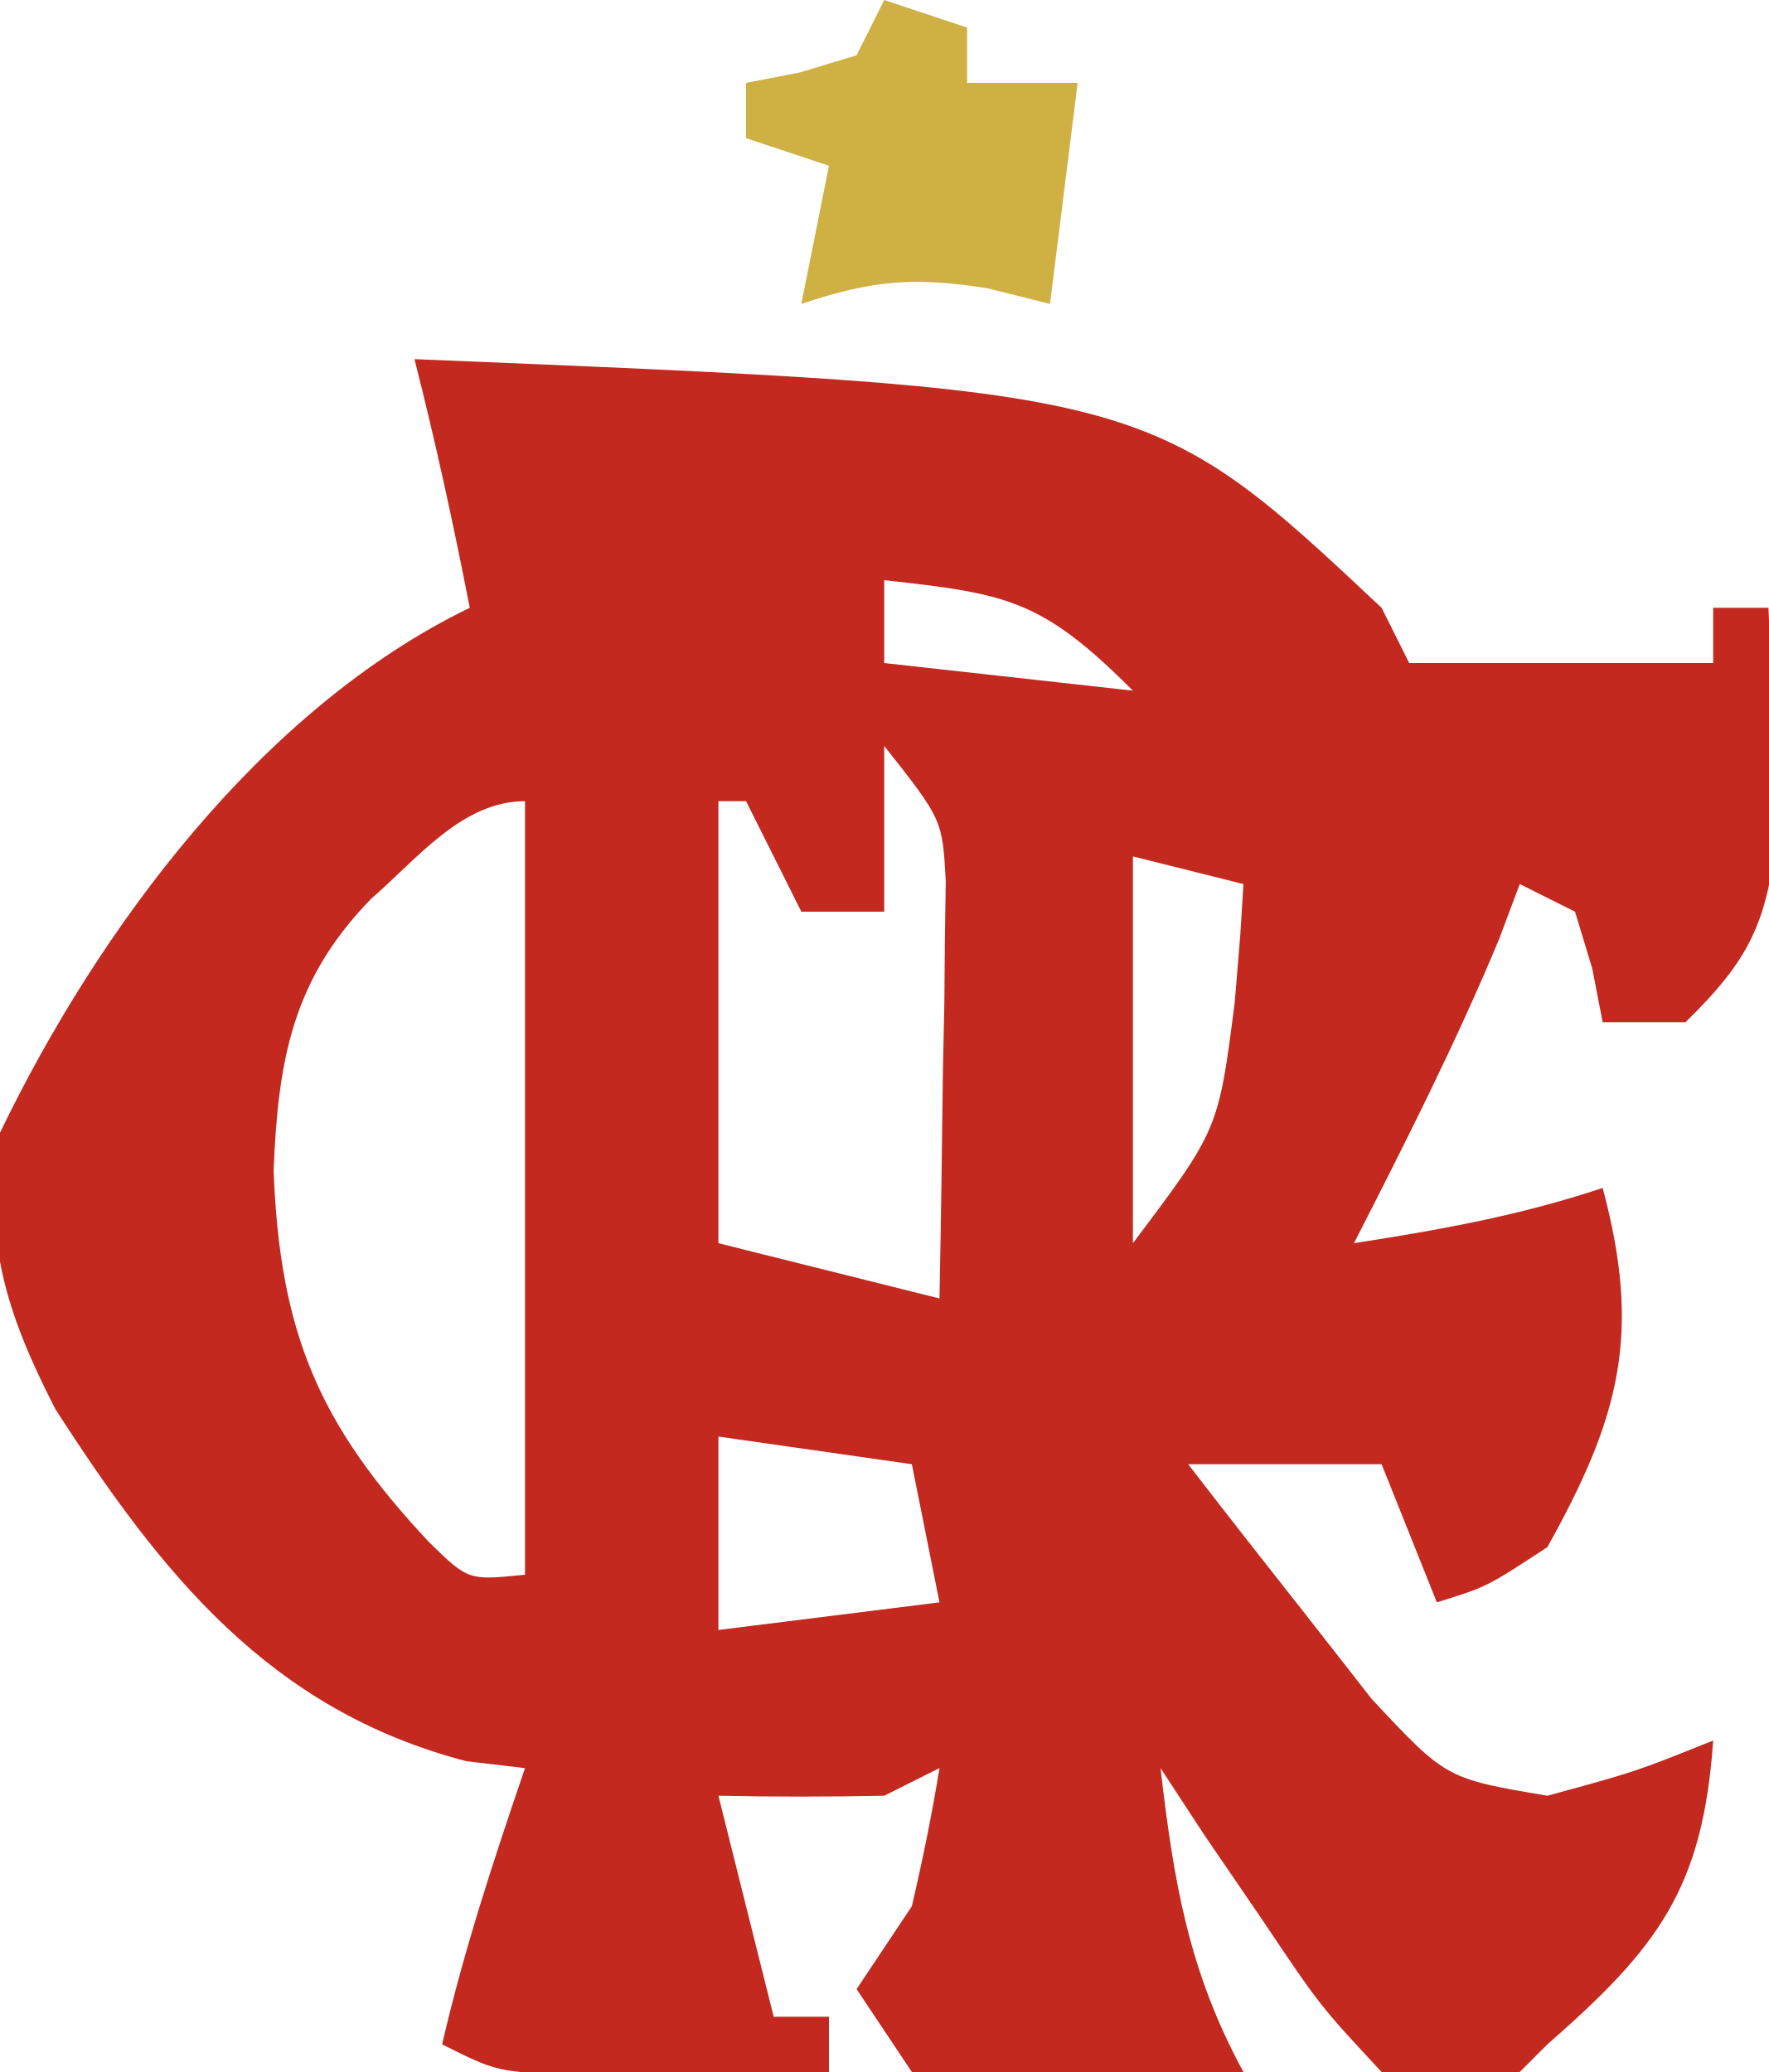
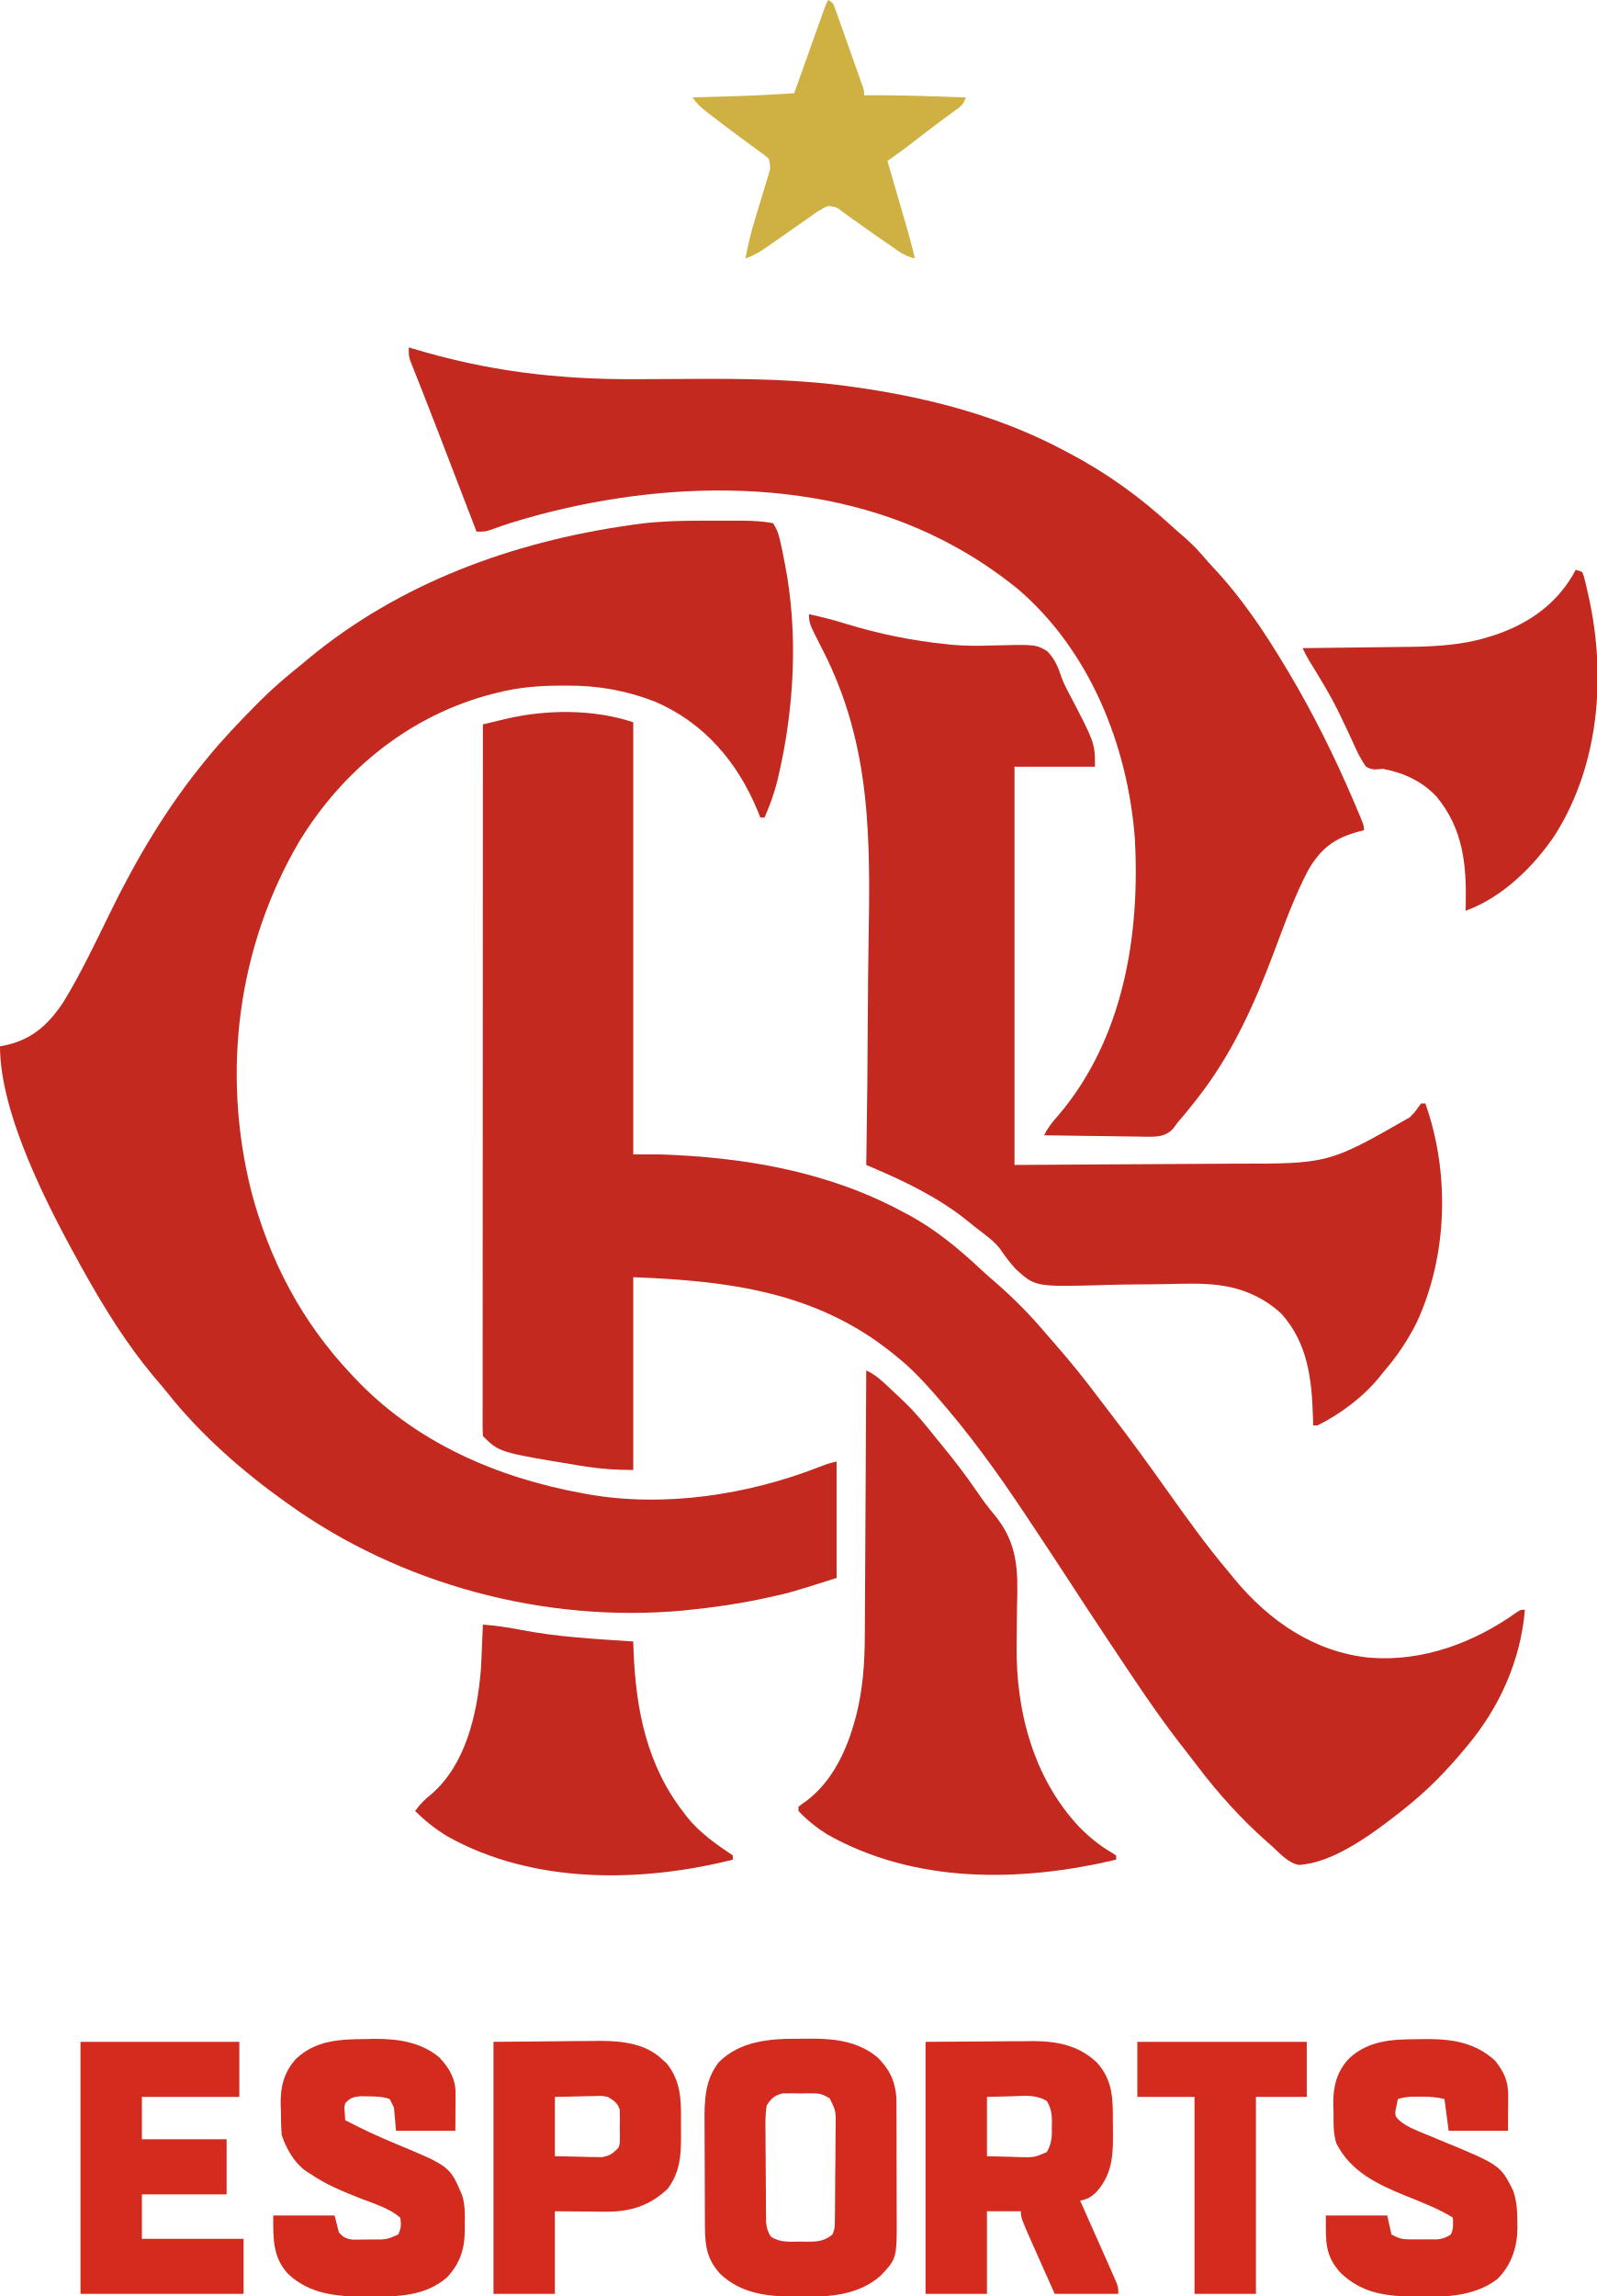
- <svg xmlns="http://www.w3.org/2000/svg" version="1.1" width="64" height="75">
-   <path d="M0 0 C26.573 1.089 26.573 1.089 35 9 C35.495 9.99 35.495 9.99 36 11 C39.63 11 43.26 11 47 11 C47 10.34 47 9.68 47 9 C47.66 9 48.32 9 49 9 C49.081 10.749 49.139 12.5 49.188 14.25 C49.24 15.712 49.24 15.712 49.293 17.203 C48.957 20.414 48.294 21.754 46 24 C45.01 24 44.02 24 43 24 C42.814 23.041 42.814 23.041 42.625 22.062 C42.419 21.382 42.212 20.701 42 20 C41.34 19.67 40.68 19.34 40 19 C39.752 19.66 39.505 20.32 39.25 21 C37.682 24.764 35.855 28.371 34 32 C37.123 31.514 39.996 31.001 43 30 C44.411 35.259 43.64 38.266 41 43 C38.812 44.438 38.812 44.438 37 45 C36.34 43.35 35.68 41.7 35 40 C32.69 40 30.38 40 28 40 C29.405 41.822 30.824 43.632 32.25 45.438 C33.039 46.447 33.828 47.456 34.641 48.496 C37.333 51.38 37.333 51.38 41 52 C44.196 51.129 44.196 51.129 47 50 C46.626 55.364 45.004 57.496 41 61 C40.67 61.33 40.34 61.66 40 62 C37.707 62.406 37.707 62.406 35 62 C32.762 59.594 32.762 59.594 30.688 56.5 C29.99 55.479 29.293 54.458 28.574 53.406 C28.055 52.612 27.535 51.818 27 51 C27.475 55.116 28.021 58.364 30 62 C28.042 62.081 26.084 62.139 24.125 62.188 C22.489 62.24 22.489 62.24 20.82 62.293 C19.89 62.196 18.959 62.1 18 62 C17.34 61.01 16.68 60.02 16 59 C16.66 58.01 17.32 57.02 18 56 C18.385 54.345 18.728 52.678 19 51 C18.01 51.495 18.01 51.495 17 52 C15 52.04 13 52.043 11 52 C11.66 54.64 12.32 57.28 13 60 C13.66 60 14.32 60 15 60 C15 60.66 15 61.32 15 62 C13.042 62.027 11.083 62.046 9.125 62.062 C7.489 62.08 7.489 62.08 5.82 62.098 C3 62 3 62 1 61 C1.787 57.59 2.871 54.311 4 51 C3.299 50.917 2.598 50.835 1.875 50.75 C-5.258 48.889 -9.173 43.943 -13 38 C-14.773 34.535 -15.63 31.871 -15 28 C-11.414 20.571 -5.522 12.647 2 9 C1.412 5.975 0.759 2.986 0 0 Z M17 8 C17 8.99 17 9.98 17 11 C19.97 11.33 22.94 11.66 26 12 C22.69 8.69 21.468 8.496 17 8 Z M17 14 C17 15.98 17 17.96 17 20 C16.01 20 15.02 20 14 20 C13.34 18.68 12.68 17.36 12 16 C11.67 16 11.34 16 11 16 C11 21.28 11 26.56 11 32 C13.64 32.66 16.28 33.32 19 34 C19.054 31.229 19.094 28.459 19.125 25.688 C19.142 24.902 19.159 24.116 19.176 23.307 C19.185 22.171 19.185 22.171 19.195 21.012 C19.206 20.315 19.216 19.619 19.227 18.901 C19.106 16.669 19.106 16.669 17 14 Z M-1.562 19.527 C-4.423 22.458 -4.932 25.365 -5.098 29.359 C-4.876 35.222 -3.476 38.551 0.527 42.82 C1.946 44.208 1.946 44.208 4 44 C4 34.76 4 25.52 4 16 C1.717 16 0.078 18.112 -1.562 19.527 Z M26 18 C26 22.62 26 27.24 26 32 C29.099 27.884 29.099 27.884 29.688 23.25 C29.786 22.051 29.786 22.051 29.887 20.828 C29.943 19.923 29.943 19.923 30 19 C28.68 18.67 27.36 18.34 26 18 Z M11 39 C11 41.31 11 43.62 11 46 C13.64 45.67 16.28 45.34 19 45 C18.67 43.35 18.34 41.7 18 40 C15.69 39.67 13.38 39.34 11 39 Z " fill="#C3291F" transform="translate(15,13)" />
-   <path d="M0 0 C0.99 0.33 1.98 0.66 3 1 C3 1.66 3 2.32 3 3 C4.32 3 5.64 3 7 3 C6.67 5.64 6.34 8.28 6 11 C5.258 10.814 4.515 10.629 3.75 10.438 C1.05 10.008 -0.446 10.149 -3 11 C-2.67 9.35 -2.34 7.7 -2 6 C-2.99 5.67 -3.98 5.34 -5 5 C-5 4.34 -5 3.68 -5 3 C-4.361 2.876 -3.721 2.752 -3.062 2.625 C-2.042 2.316 -2.042 2.316 -1 2 C-0.67 1.34 -0.34 0.68 0 0 Z " fill="#CEB043" transform="translate(32,0)" />
+ <svg xmlns="http://www.w3.org/2000/svg" version="1.1" width="754" height="1084">
+   <path d="M0 0 C1.296 -0.002 1.296 -0.002 2.618 -0.004 C5.117 -0.003 7.615 0.006 10.113 0.02 C10.858 0.021 11.604 0.022 12.371 0.023 C17.22 0.066 21.914 0.29 26.688 1.188 C28.335 3.786 28.984 5.294 29.688 8.188 C29.972 9.328 29.972 9.328 30.263 10.491 C30.838 13.006 31.334 15.527 31.812 18.062 C31.981 18.909 32.15 19.756 32.324 20.629 C38.624 53.019 36.734 88.468 29.25 120.5 C29.057 121.329 28.864 122.158 28.665 123.012 C27.189 128.965 25.085 134.547 22.688 140.188 C22.027 140.188 21.367 140.188 20.688 140.188 C20.287 139.183 19.886 138.179 19.473 137.145 C9.965 114 -5.854 95.424 -29.09 85.43 C-43.006 80.066 -56.047 77.81 -70.938 77.875 C-71.929 77.878 -71.929 77.878 -72.941 77.881 C-83.427 77.929 -93.146 78.583 -103.312 81.188 C-104 81.359 -104.688 81.531 -105.396 81.708 C-144.312 91.595 -176.207 117.369 -197 151.438 C-226.194 201.246 -233.688 260.322 -219.782 316.198 C-211.154 349.137 -195.822 378.405 -172.312 403.188 C-171.85 403.682 -171.388 404.177 -170.912 404.687 C-142.379 435.071 -103.814 451.778 -63.312 459.188 C-62.603 459.32 -61.894 459.453 -61.163 459.59 C-24.684 466.075 14.845 459.972 48.984 446.605 C52.688 445.188 52.688 445.188 56.688 444.188 C56.688 462.337 56.688 480.488 56.688 499.188 C34.383 506.231 34.383 506.231 24.438 508.375 C23.304 508.623 22.171 508.87 21.003 509.126 C9.97 511.464 -1.1 513.028 -12.312 514.188 C-14.107 514.385 -14.107 514.385 -15.938 514.586 C-81.148 520.5 -149.129 502.372 -202.312 464.188 C-202.877 463.786 -203.442 463.384 -204.023 462.97 C-224.06 448.633 -243.851 431.251 -259.156 411.898 C-261.369 409.117 -263.679 406.441 -266 403.75 C-278.48 388.74 -288.798 372.193 -298.312 355.188 C-298.82 354.282 -299.328 353.376 -299.851 352.443 C-315.048 325.047 -338.312 280.669 -338.312 248.188 C-337.539 248.041 -336.766 247.894 -335.969 247.742 C-323.229 244.999 -315.605 238.099 -308.417 227.354 C-300.05 213.672 -293.23 199.184 -286.184 184.793 C-273.619 159.174 -259.459 135.262 -241.312 113.188 C-240.847 112.618 -240.382 112.048 -239.902 111.461 C-232.93 102.988 -225.419 95.095 -217.688 87.312 C-216.829 86.445 -215.971 85.577 -215.086 84.683 C-209.137 78.762 -202.871 73.42 -196.312 68.188 C-195.092 67.175 -193.874 66.16 -192.66 65.141 C-149.488 29.385 -96.298 10.067 -41.312 2.188 C-40.43 2.056 -39.547 1.925 -38.638 1.79 C-25.813 -0.041 -12.928 0.014 0 0 Z " fill="#C3291F" transform="translate(338.3125,245.8125)" />
+   <path d="M0 0 C0 67.32 0 134.64 0 204 C3.96 204 7.92 204 12 204 C51.962 205.296 91.502 211.918 127 231 C127.902 231.473 127.902 231.473 128.823 231.956 C142.189 238.991 153.373 248.241 164.344 258.527 C166.481 260.517 168.646 262.428 170.875 264.312 C179.138 271.484 187.058 279.425 194.121 287.781 C195.675 289.616 197.252 291.421 198.848 293.219 C206.435 301.804 213.496 310.688 220.375 319.847 C221.987 321.983 223.615 324.105 225.25 326.223 C234.368 338.038 243.101 350.111 251.751 362.271 C261.138 375.457 270.537 388.64 281 401 C281.932 402.14 282.863 403.281 283.793 404.422 C300.123 424.248 321.698 439.091 347.715 441.639 C372.871 443.658 397.103 434.541 417.363 420.031 C419 419 419 419 421 419 C418.967 442.763 409.248 464.702 394 483 C393.522 483.576 393.045 484.152 392.553 484.746 C383.783 495.287 374.79 504.48 364 513 C363.083 513.733 362.167 514.467 361.223 515.223 C348.838 524.855 330.301 538.702 314.129 539.477 C309.129 538.357 305.626 534.401 302 531 C300.61 529.784 300.61 529.784 299.191 528.543 C287.032 517.772 276.222 505.798 266.417 492.863 C264.908 490.879 263.381 488.909 261.852 486.941 C260.755 485.524 259.658 484.106 258.562 482.688 C258.085 482.073 257.608 481.459 257.117 480.827 C246.494 466.978 236.837 452.409 227.188 437.875 C226.03 436.136 224.873 434.396 223.715 432.657 C217.329 423.053 210.988 413.423 204.711 403.748 C199.29 395.41 193.796 387.121 188.287 378.841 C187.241 377.269 186.195 375.696 185.151 374.122 C172.147 354.537 158.534 335.666 143 318 C142.546 317.481 142.091 316.962 141.623 316.427 C136.418 310.503 131.143 304.951 125 300 C124.056 299.23 123.113 298.461 122.141 297.668 C86.214 268.889 45.021 263.732 0 262 C0 292.03 0 322.06 0 353 C-7.776 353 -14.547 352.606 -22.125 351.438 C-23.807 351.178 -23.807 351.178 -25.523 350.914 C-63.314 344.686 -63.314 344.686 -71 337 C-71.097 335.212 -71.124 333.42 -71.123 331.63 C-71.125 330.457 -71.127 329.285 -71.129 328.077 C-71.126 326.772 -71.123 325.468 -71.12 324.124 C-71.121 322.737 -71.122 321.35 -71.123 319.963 C-71.125 316.135 -71.121 312.306 -71.116 308.477 C-71.112 304.355 -71.113 300.233 -71.114 296.111 C-71.114 288.964 -71.111 281.816 -71.106 274.668 C-71.098 264.334 -71.095 254 -71.094 243.665 C-71.092 226.9 -71.085 210.135 -71.075 193.37 C-71.066 177.08 -71.059 160.79 -71.055 144.5 C-71.055 143.496 -71.054 142.493 -71.054 141.459 C-71.053 136.426 -71.052 131.392 -71.05 126.359 C-71.04 84.573 -71.022 42.786 -71 1 C-68.313 0.35 -65.626 -0.295 -62.938 -0.938 C-62.185 -1.12 -61.433 -1.302 -60.658 -1.49 C-41.348 -6.088 -18.958 -6.319 0 0 Z " fill="#C3291F" transform="translate(299,341)" />
+   <path d="M0 0 C0.578 0.176 1.155 0.352 1.75 0.533 C36.925 11.176 69.857 15.147 106.508 15.027 C107.336 15.025 108.164 15.022 109.018 15.019 C116.786 14.993 124.555 14.955 132.323 14.904 C158.594 14.739 184.757 14.957 210.812 18.812 C212.593 19.069 212.593 19.069 214.409 19.331 C247.631 24.279 280.294 33.053 310 49 C310.728 49.384 311.456 49.768 312.207 50.164 C329.596 59.362 345.017 70.493 359.555 83.777 C361.902 85.91 364.29 87.986 366.688 90.062 C370.155 93.141 373.232 96.371 376.219 99.914 C377.414 101.314 378.644 102.684 379.906 104.023 C393.182 118.141 404.088 134.406 414 151 C414.485 151.81 414.971 152.62 415.471 153.454 C426.968 172.775 436.955 192.845 445.812 213.5 C446.21 214.425 446.21 214.425 446.616 215.37 C451 225.616 451 225.616 451 228 C450.154 228.208 449.309 228.415 448.438 228.629 C437.041 231.724 430.886 236.402 424.832 246.516 C418.259 259.018 413.446 272.359 408.5 285.562 C399.208 310.346 388.522 334.135 372 355 C371.584 355.53 371.169 356.06 370.741 356.605 C368.227 359.798 365.683 362.949 363 366 C362.235 367.029 361.469 368.058 360.68 369.117 C356.807 372.938 352.853 372.682 347.63 372.68 C346.414 372.649 345.198 372.618 343.945 372.586 C342.689 372.577 341.432 372.569 340.137 372.56 C336.812 372.532 333.489 372.479 330.165 372.412 C326.766 372.35 323.368 372.323 319.969 372.293 C313.312 372.227 306.656 372.127 300 372 C301.699 368.406 303.786 365.853 306.438 362.875 C337.408 326.716 345.433 277.589 342.798 231.461 C339.338 187.742 321.591 143.309 287.738 114.207 C277.101 105.634 266.145 98.272 254 92 C253.333 91.653 252.665 91.307 251.978 90.95 C190.404 59.4 112.876 62.969 48.398 82.8 C45.136 83.858 41.908 84.971 38.688 86.152 C36 87 36 87 32 87 C31.776 86.417 31.552 85.835 31.321 85.234 C29.38 80.182 27.438 75.13 25.495 70.078 C23.661 65.309 21.829 60.539 19.997 55.77 C16.025 45.431 12.051 35.093 8 24.785 C7.434 23.341 6.868 21.896 6.302 20.451 C5.293 17.877 4.275 15.307 3.253 12.738 C2.814 11.618 2.374 10.498 1.922 9.344 C1.359 7.924 1.359 7.924 0.784 6.475 C0 4 0 4 0 0 Z " fill="#C3291F" transform="translate(193,164)" />
+   <path d="M0 0 C5.844 1.213 11.502 2.709 17.206 4.462 C33.03 9.306 48.843 12.552 65.312 14.188 C66.618 14.319 66.618 14.319 67.951 14.454 C73.795 14.955 79.519 14.967 85.371 14.777 C106.896 14.213 106.896 14.213 112.319 17.335 C115.915 20.841 117.628 25.031 119.202 29.733 C119.995 31.985 120.955 33.997 122.07 36.105 C135 60.738 135 60.738 135 72 C122.46 72 109.92 72 97 72 C97 134.04 97 196.08 97 260 C128.34 259.814 128.34 259.814 160.312 259.625 C170.155 259.574 170.155 259.574 180.197 259.522 C186.153 259.482 186.153 259.482 192.11 259.44 C194.733 259.422 197.356 259.407 199.98 259.397 C245.272 259.467 245.272 259.467 283.574 237.551 C285.985 235.124 285.985 235.124 287.707 232.668 C288.134 232.118 288.56 231.567 289 231 C289.66 231 290.32 231 291 231 C302.595 263.783 301.58 302.628 286.927 334.32 C282.603 342.987 277.366 350.693 271 358 C270.484 358.659 269.969 359.317 269.438 359.996 C261.899 369.362 250.767 377.728 240 383 C239.34 383 238.68 383 238 383 C237.961 381.13 237.961 381.13 237.922 379.223 C237.393 361.33 235.513 344.087 223 330.25 C215.391 323.091 205.32 318.441 195 317 C194.346 316.904 193.692 316.809 193.018 316.71 C185.288 315.764 177.596 316.042 169.832 316.229 C164.608 316.339 159.383 316.367 154.159 316.408 C149.599 316.447 145.044 316.517 140.486 316.655 C106.85 317.632 106.85 317.632 97.478 309.054 C94.873 306.172 92.578 303.194 90.415 299.969 C88.366 297.118 86.016 295.211 83.25 293.062 C82.393 292.393 81.536 291.724 80.652 291.035 C79.777 290.364 78.902 289.692 78 289 C77.011 288.194 76.023 287.389 75.004 286.559 C61.523 275.662 46.161 268.194 30.287 261.406 C29.203 260.942 28.118 260.478 27 260 C27.023 258.611 27.023 258.611 27.046 257.195 C27.414 234.359 27.647 211.525 27.749 188.686 C27.801 177.64 27.893 166.597 28.087 155.552 C28.932 106.088 29.466 61.778 6.444 16.894 C0 4.298 0 4.298 0 0 Z " fill="#C3291F" transform="translate(382,290)" />
+   <path d="M0 0 C3.84 1.795 6.682 4.243 9.75 7.125 C10.281 7.62 10.813 8.115 11.361 8.625 C12.913 10.077 14.458 11.537 16 13 C17.112 14.048 17.112 14.048 18.246 15.117 C23.65 20.358 28.309 26.123 33 32 C33.938 33.148 34.877 34.295 35.816 35.441 C41.595 42.523 47.186 49.71 52.314 57.282 C54.848 61.022 57.443 64.581 60.394 68.004 C71.738 81.746 71.693 94.371 71.188 111.625 C71.136 115.379 71.104 119.132 71.073 122.886 C71.053 125.3 71.027 127.713 70.994 130.126 C70.67 161.078 79.015 192.559 100.55 215.537 C105.13 220.16 110.169 224.377 115.82 227.617 C116.899 228.302 116.899 228.302 118 229 C118 229.66 118 230.32 118 231 C72.825 241.665 23.141 242.522 -18.438 219.062 C-23.382 215.948 -28.01 212.279 -32 208 C-32 207.34 -32 206.68 -32 206 C-30.704 204.971 -29.361 204.003 -28 203.062 C-15.823 193.787 -9.069 179.042 -5.188 164.562 C-4.895 163.474 -4.895 163.474 -4.597 162.363 C-1.58 150.193 -0.703 137.941 -0.681 125.446 C-0.672 124.064 -0.662 122.683 -0.651 121.301 C-0.624 117.604 -0.608 113.906 -0.595 110.209 C-0.579 106.325 -0.553 102.442 -0.527 98.558 C-0.481 91.227 -0.444 83.897 -0.411 76.566 C-0.372 68.21 -0.323 59.855 -0.273 51.499 C-0.17 34.333 -0.08 17.166 0 0 Z " fill="#C3291F" transform="translate(409,647)" />
+   <path d="M0 0 C0.99 0.33 1.98 0.66 3 1 C3.768 2.74 3.768 2.74 4.316 5.023 C4.522 5.87 4.728 6.716 4.941 7.588 C5.248 8.968 5.248 8.968 5.562 10.375 C5.779 11.322 5.995 12.268 6.218 13.244 C14.421 50.668 10.981 92.197 -9.741 125.116 C-19.743 140.082 -34.814 154.821 -52 161 C-51.984 160.402 -51.969 159.803 -51.952 159.187 C-51.511 139.794 -52.901 122.578 -65.812 107 C-72.87 99.698 -81.105 95.894 -91 94 C-92.283 94.093 -93.565 94.186 -94.887 94.281 C-96.961 94.026 -96.961 94.026 -99 93 C-101.628 89.37 -103.452 85.431 -105.273 81.357 C-106.817 77.906 -108.457 74.501 -110.086 71.09 C-110.41 70.404 -110.735 69.717 -111.069 69.01 C-115.37 59.986 -120.565 51.496 -125.818 42.998 C-126.978 41.037 -127.992 39.041 -129 37 C-128.246 36.992 -127.493 36.984 -126.716 36.975 C-119.539 36.897 -112.363 36.809 -105.186 36.712 C-101.499 36.663 -97.811 36.617 -94.124 36.578 C-90.551 36.541 -86.978 36.494 -83.406 36.442 C-81.41 36.415 -79.414 36.397 -77.418 36.379 C-65.312 36.188 -52.864 35.415 -41.25 31.75 C-40.547 31.534 -39.845 31.318 -39.121 31.095 C-22.372 25.736 -8.225 15.791 0 0 Z " fill="#C3291F" transform="translate(744,269)" />
+   <path d="M0 0 C5.793 0.48 11.432 1.22 17.131 2.358 C34.889 5.861 52.972 6.777 71 8 C71.056 9.835 71.056 9.835 71.113 11.707 C72.136 39.761 77.278 66.407 95 89 C95.76 90.005 95.76 90.005 96.535 91.031 C102.41 98.307 110.264 103.843 118 109 C118 109.66 118 110.32 118 111 C74.447 121.932 23.697 122.624 -16.625 100.062 C-22.34 96.635 -27.28 92.695 -32 88 C-29.712 84.854 -27.346 82.448 -24.312 80.062 C-8.094 66.049 -2.777 42.369 -1 22 C-0.762 18.148 -0.593 14.294 -0.438 10.438 C-0.394 9.429 -0.351 8.42 -0.307 7.381 C-0.202 4.921 -0.1 2.46 0 0 Z " fill="#C3291F" transform="translate(228,767)" />
+   <path d="M0 0 C9.859 -0.062 19.718 -0.124 29.875 -0.188 C32.969 -0.215 36.062 -0.242 39.25 -0.27 C41.726 -0.279 44.203 -0.287 46.68 -0.293 C47.946 -0.308 49.212 -0.324 50.516 -0.339 C61.995 -0.343 72.086 1.587 80.723 9.598 C88.391 17.868 88.507 26.874 88.446 37.581 C88.438 39.863 88.466 42.143 88.498 44.426 C88.549 54.686 87.692 63.23 80.5 71.062 C78.04 73.438 76.307 74.264 73 75 C73.332 75.745 73.664 76.489 74.006 77.256 C77.681 85.5 81.344 93.748 85 102 C85.382 102.859 85.764 103.719 86.157 104.604 C87.027 106.567 87.891 108.533 88.75 110.5 C89.423 112.031 89.423 112.031 90.109 113.594 C91 116 91 116 91 119 C81.1 119 71.2 119 61 119 C59.102 114.751 57.205 110.502 55.25 106.125 C54.66 104.806 54.07 103.488 53.462 102.129 C45 83.134 45 83.134 45 80 C39.72 80 34.44 80 29 80 C29 92.87 29 105.74 29 119 C19.43 119 9.86 119 0 119 C0 79.73 0 40.46 0 0 Z M29 26 C29 35.24 29 44.48 29 54 C35.033 54.155 35.033 54.155 41.188 54.312 C42.447 54.358 43.707 54.404 45.005 54.45 C51.448 54.541 51.448 54.541 57.262 52.043 C59.622 47.912 59.739 44.683 59.625 40 C59.644 39.206 59.664 38.412 59.684 37.594 C59.651 33.679 59.229 31.401 57.262 27.957 C52.106 24.864 47.064 25.475 41.188 25.688 C37.166 25.791 33.144 25.894 29 26 Z " fill="#D42B1F" transform="translate(437,964)" />
+   <path d="M0 0 C2.069 0.009 4.136 -0.02 6.205 -0.052 C17.423 -0.111 28.63 1.375 37.489 8.813 C43.118 14.389 45.806 19.942 46.398 27.999 C46.402 29.253 46.407 30.507 46.412 31.799 C46.417 32.498 46.422 33.196 46.427 33.916 C46.441 36.205 46.44 38.493 46.438 40.782 C46.442 42.387 46.446 43.992 46.451 45.597 C46.458 48.954 46.458 52.312 46.453 55.669 C46.447 59.951 46.464 64.233 46.487 68.515 C46.502 71.829 46.503 75.142 46.499 78.455 C46.5 80.033 46.505 81.611 46.515 83.189 C46.631 103.717 46.631 103.717 38.918 111.884 C28.607 120.929 15.212 121.937 2.074 121.759 C0.291 121.763 0.291 121.763 -1.529 121.768 C-14.595 121.689 -26.935 120.357 -36.801 111.009 C-42.789 104.513 -43.976 98.102 -44.024 89.504 C-44.029 88.825 -44.034 88.146 -44.039 87.447 C-44.054 85.212 -44.061 82.978 -44.066 80.743 C-44.069 79.975 -44.072 79.208 -44.075 78.417 C-44.09 74.354 -44.099 70.292 -44.103 66.229 C-44.109 62.052 -44.133 57.875 -44.161 53.698 C-44.18 50.469 -44.185 47.239 -44.187 44.01 C-44.19 42.471 -44.198 40.932 -44.211 39.394 C-44.293 29.1 -44.067 19.514 -37.488 11.075 C-27.494 1.056 -13.403 -0.084 0 0 Z M-14.863 31.446 C-15.581 35.792 -15.491 40.086 -15.422 44.481 C-15.419 45.752 -15.417 47.023 -15.415 48.332 C-15.405 51.017 -15.386 53.699 -15.35 56.384 C-15.305 59.819 -15.29 63.254 -15.286 66.69 C-15.281 69.975 -15.257 73.259 -15.234 76.544 C-15.229 77.776 -15.223 79.008 -15.218 80.278 C-15.202 81.423 -15.186 82.568 -15.169 83.747 C-15.159 84.753 -15.148 85.76 -15.137 86.797 C-14.856 89.516 -14.323 91.153 -12.863 93.446 C-8.567 96.324 -3.91 95.776 1.074 95.759 C2.415 95.783 2.415 95.783 3.783 95.807 C8.692 95.811 12.194 95.72 16.137 92.446 C17.451 89.819 17.293 87.825 17.33 84.882 C17.346 83.717 17.362 82.552 17.379 81.352 C17.423 76.022 17.464 70.692 17.487 65.362 C17.5 62.548 17.528 59.735 17.569 56.921 C17.628 52.871 17.646 48.821 17.66 44.77 C17.683 43.512 17.706 42.253 17.729 40.957 C17.791 34.149 17.791 34.149 14.925 28.155 C11.976 26.347 10.436 25.804 7.012 25.782 C6.058 25.776 5.104 25.769 4.121 25.762 C2.644 25.791 2.644 25.791 1.137 25.821 C0.152 25.802 -0.833 25.782 -1.847 25.762 C-3.278 25.772 -3.278 25.772 -4.738 25.782 C-6.034 25.79 -6.034 25.79 -7.355 25.799 C-11.317 26.821 -12.551 28.028 -14.863 31.446 Z " fill="#D42B1F" transform="translate(376.863,962.554)" />
+   <path d="M0 0 C1.252 -0.029 2.503 -0.058 3.793 -0.088 C14.747 -0.162 25.659 1.393 34.348 8.594 C39.043 13.477 42.135 18.775 42.098 25.539 C42.095 26.468 42.093 27.397 42.09 28.354 C42.081 29.537 42.072 30.719 42.062 31.938 C42.042 35.691 42.021 39.445 42 43.312 C32.76 43.312 23.52 43.312 14 43.312 C13.67 39.682 13.34 36.053 13 32.312 C12.34 30.992 11.68 29.672 11 28.312 C7.537 27.158 4.712 27.108 1.062 27.062 C-0.163 27.037 -1.389 27.011 -2.652 26.984 C-6.194 27.332 -7.63 27.684 -10 30.312 C-10.481 32.361 -10.481 32.361 -10.25 34.5 C-10.168 35.758 -10.085 37.016 -10 38.312 C-2.233 42.367 5.585 46.041 13.688 49.375 C39.4 60.061 39.4 60.061 45.204 73.764 C46.614 78.277 46.537 82.684 46.438 87.375 C46.445 88.317 46.452 89.258 46.459 90.229 C46.378 99.167 44.276 105.86 38.078 112.488 C27.921 121.405 14.9 121.645 2.062 121.562 C0.864 121.57 -0.334 121.578 -1.568 121.586 C-14.684 121.557 -26.97 120.236 -36.938 110.938 C-44.347 102.917 -44 94.05 -44 83.312 C-34.43 83.312 -24.86 83.312 -15 83.312 C-14.34 85.953 -13.68 88.593 -13 91.312 C-10.926 93.547 -9.758 94.186 -6.773 94.685 C-5.982 94.682 -5.19 94.679 -4.375 94.676 C-3.504 94.675 -2.632 94.674 -1.734 94.674 C-0.381 94.65 -0.381 94.65 1 94.625 C1.902 94.628 2.805 94.631 3.734 94.635 C9.647 94.624 9.647 94.624 15 92.312 C16.455 89.402 16.451 87.532 16 84.312 C10.72 79.905 4.233 77.917 -2.125 75.5 C-10.903 72.075 -19.217 68.697 -27 63.312 C-27.903 62.725 -27.903 62.725 -28.824 62.125 C-34.235 58.2 -37.916 51.565 -40 45.312 C-40.311 41.464 -40.324 37.61 -40.375 33.75 C-40.412 32.703 -40.45 31.655 -40.488 30.576 C-40.58 22.365 -38.902 15.673 -33.319 9.434 C-23.875 0.428 -12.333 0.093 0 0 Z " fill="#D42B1F" transform="translate(173,962.6875)" />
+   <path d="M0 0 C1.212 -0.021 2.425 -0.041 3.674 -0.062 C16.128 -0.116 27.041 1.559 36.438 10.25 C40.46 15.301 42.573 19.845 42.535 26.355 C42.533 27.241 42.53 28.127 42.528 29.04 C42.518 30.161 42.509 31.282 42.5 32.438 C42.479 36.006 42.459 39.574 42.438 43.25 C33.197 43.25 23.957 43.25 14.438 43.25 C13.447 35.825 13.447 35.825 12.438 28.25 C8.543 27.276 5.433 27.117 1.438 27.125 C0.221 27.122 -0.996 27.12 -2.25 27.117 C-4.91 27.224 -7.045 27.457 -9.562 28.25 C-9.81 29.488 -10.057 30.725 -10.312 32 C-10.452 32.696 -10.591 33.392 -10.734 34.109 C-10.75 36.422 -10.75 36.422 -8.863 38.375 C-6.597 40.222 -4.676 41.349 -2 42.5 C-1.038 42.92 -0.077 43.34 0.914 43.773 C3.592 44.896 6.274 46.003 8.961 47.102 C38.784 59.339 38.784 59.339 44.875 71.5 C46.675 76.55 46.822 81.505 46.875 86.812 C46.885 87.604 46.895 88.395 46.906 89.21 C46.769 98.446 44.038 106.635 37.438 113.25 C27.411 120.909 14.724 121.77 2.562 121.625 C1.331 121.615 0.1 121.605 -1.169 121.594 C-14.734 121.362 -26.068 120.221 -36.336 110.586 C-44.238 102.144 -43.562 95.326 -43.562 83.25 C-33.992 83.25 -24.422 83.25 -14.562 83.25 C-13.902 86.22 -13.242 89.19 -12.562 92.25 C-8.893 94.085 -7.766 94.505 -3.938 94.516 C-3.066 94.518 -2.195 94.521 -1.297 94.523 C-0.395 94.516 0.508 94.508 1.438 94.5 C2.34 94.508 3.242 94.515 4.172 94.523 C5.479 94.52 5.479 94.52 6.812 94.516 C7.604 94.513 8.395 94.511 9.211 94.509 C11.706 94.219 13.313 93.578 15.438 92.25 C16.792 89.541 16.503 87.241 16.438 84.25 C9.511 80.004 2.119 77.149 -5.406 74.137 C-18.854 68.659 -31.728 62.743 -38.562 49.25 C-40.196 44.349 -39.873 39.321 -39.938 34.188 C-39.975 33.092 -40.012 31.997 -40.051 30.869 C-40.14 22.503 -38.581 15.737 -32.882 9.374 C-23.549 0.461 -12.2 0.051 0 0 Z " fill="#D42B1F" transform="translate(669.5625,962.75)" />
+   <path d="M0 0 C9.797 -0.083 19.594 -0.165 29.688 -0.25 C34.287 -0.305 34.287 -0.305 38.979 -0.36 C41.448 -0.372 43.918 -0.382 46.387 -0.391 C48.263 -0.421 48.263 -0.421 50.176 -0.453 C60.471 -0.457 71.781 0.758 79.562 8.188 C80.327 8.882 81.091 9.577 81.879 10.293 C88.491 18.731 88.63 27.214 88.521 37.565 C88.5 39.995 88.521 42.422 88.547 44.852 C88.564 54.17 87.945 61.543 82.359 69.27 C74.026 77.259 64.732 80.288 53.219 80.195 C51.939 80.19 50.66 80.185 49.342 80.18 C46.945 80.153 46.945 80.153 44.5 80.125 C39.385 80.084 34.27 80.043 29 80 C29 92.87 29 105.74 29 119 C19.43 119 9.86 119 0 119 C0 79.73 0 40.46 0 0 Z M29 26 C29 35.24 29 44.48 29 54 C33.022 54.083 37.044 54.165 41.188 54.25 C43.077 54.305 43.077 54.305 45.005 54.36 C46.007 54.37 47.01 54.38 48.043 54.391 C49.575 54.422 49.575 54.422 51.137 54.454 C54.815 53.871 56.44 52.673 59 50 C59.756 47.776 59.756 47.776 59.664 45.375 C59.671 44.504 59.677 43.632 59.684 42.734 C59.655 41.381 59.655 41.381 59.625 40 C59.644 39.098 59.664 38.195 59.684 37.266 C59.677 36.394 59.671 35.523 59.664 34.625 C59.658 33.834 59.653 33.042 59.647 32.227 C58.67 28.863 56.938 27.801 54 26 C51.111 25.455 51.111 25.455 48.043 25.609 C46.539 25.624 46.539 25.624 45.005 25.64 C43.745 25.676 42.485 25.712 41.188 25.75 C37.166 25.832 33.144 25.915 29 26 Z " fill="#D42B1F" transform="translate(233,964)" />
+   <path d="M0 0 C24.75 0 49.5 0 75 0 C75 8.58 75 17.16 75 26 C59.82 26 44.64 26 29 26 C29 32.6 29 39.2 29 46 C42.2 46 55.4 46 69 46 C69 54.58 69 63.16 69 72 C55.8 72 42.6 72 29 72 C29 78.93 29 85.86 29 93 C44.84 93 60.68 93 77 93 C77 101.58 77 110.16 77 119 C51.59 119 26.18 119 0 119 C0 79.73 0 40.46 0 0 Z " fill="#D42B1F" transform="translate(38,964)" />
+   <path d="M0 0 C2.601 1.301 2.644 2.235 3.604 4.937 C4.054 6.189 4.054 6.189 4.514 7.466 C4.99 8.826 4.99 8.826 5.477 10.215 C5.807 11.141 6.137 12.067 6.477 13.021 C7.175 14.983 7.869 16.946 8.56 18.91 C9.62 21.924 10.692 24.934 11.766 27.943 C12.441 29.846 13.115 31.749 13.789 33.652 C14.111 34.558 14.433 35.463 14.764 36.395 C15.058 37.233 15.352 38.07 15.655 38.933 C16.045 40.041 16.045 40.041 16.444 41.172 C17 43 17 43 17 45 C17.958 44.994 18.916 44.988 19.902 44.982 C29.945 44.941 39.964 45.156 50 45.5 C51.469 45.548 52.937 45.597 54.406 45.645 C57.938 45.76 61.469 45.879 65 46 C63.73 49.81 62.241 50.541 59 52.875 C57.912 53.668 56.825 54.462 55.738 55.258 C54.846 55.908 54.846 55.908 53.936 56.571 C49.591 59.778 45.331 63.099 41.053 66.394 C40.369 66.919 39.685 67.444 38.98 67.984 C38.381 68.446 37.782 68.907 37.165 69.382 C34.145 71.639 31.072 73.816 28 76 C28.323 77.109 28.645 78.218 28.978 79.361 C30.183 83.506 31.387 87.651 32.59 91.796 C33.109 93.584 33.629 95.373 34.149 97.161 C34.9 99.742 35.65 102.324 36.398 104.906 C36.629 105.696 36.859 106.486 37.096 107.3 C38.508 112.176 39.796 117.068 41 122 C37.821 121.274 35.702 120.319 33.016 118.445 C31.871 117.654 31.871 117.654 30.703 116.846 C29.894 116.278 29.084 115.71 28.25 115.125 C27.414 114.548 26.578 113.971 25.717 113.376 C21.562 110.506 17.434 107.601 13.332 104.656 C12.61 104.144 11.889 103.632 11.146 103.105 C9.781 102.136 8.425 101.156 7.077 100.165 C3.86 97.678 3.86 97.678 0.007 97.252 C-3.426 98.532 -6.282 100.77 -9.25 102.875 C-9.946 103.36 -10.642 103.846 -11.359 104.345 C-13.576 105.892 -15.788 107.445 -18 109 C-20.891 111.028 -23.788 113.047 -26.688 115.062 C-27.346 115.527 -28.004 115.992 -28.683 116.47 C-32.021 118.791 -35.112 120.684 -39 122 C-37.92 115.753 -36.409 109.753 -34.582 103.691 C-34.36 102.953 -34.137 102.215 -33.908 101.454 C-32.975 98.368 -32.035 95.285 -31.087 92.203 C-30.39 89.931 -29.704 87.655 -29.02 85.379 C-28.802 84.682 -28.584 83.985 -28.36 83.267 C-27.12 79.158 -27.12 79.158 -28 75 C-29.762 73.375 -29.762 73.375 -31.98 71.812 C-32.809 71.201 -33.637 70.59 -34.491 69.96 C-35.826 68.99 -35.826 68.99 -37.188 68 C-39.013 66.652 -40.837 65.303 -42.66 63.953 C-43.564 63.286 -44.468 62.619 -45.399 61.932 C-49.01 59.25 -52.579 56.518 -56.125 53.75 C-56.698 53.309 -57.27 52.868 -57.86 52.414 C-60.434 50.397 -62.165 48.753 -64 46 C-63.114 45.975 -62.229 45.95 -61.316 45.924 C-57.947 45.827 -54.577 45.728 -51.207 45.628 C-49.764 45.585 -48.322 45.543 -46.879 45.503 C-36.569 45.211 -26.29 44.705 -16 44 C-15.814 43.478 -15.629 42.957 -15.437 42.419 C-13.508 37.001 -11.578 31.583 -9.646 26.166 C-8.925 24.142 -8.204 22.119 -7.484 20.095 C-6.45 17.191 -5.415 14.287 -4.379 11.383 C-4.056 10.474 -3.733 9.566 -3.4 8.63 C-3.1 7.789 -2.8 6.949 -2.49 6.083 C-2.226 5.341 -1.962 4.599 -1.69 3.835 C-1 2 -1 2 0 0 Z " fill="#CEB043" transform="translate(391,0)" />
+   <path d="M0 0 C26.4 0 52.8 0 80 0 C80 8.58 80 17.16 80 26 C72.08 26 64.16 26 56 26 C56 56.69 56 87.38 56 119 C46.43 119 36.86 119 27 119 C27 88.31 27 57.62 27 26 C18.09 26 9.18 26 0 26 C0 17.42 0 8.84 0 0 Z " fill="#D42B1F" transform="translate(537,964)" />
</svg>
